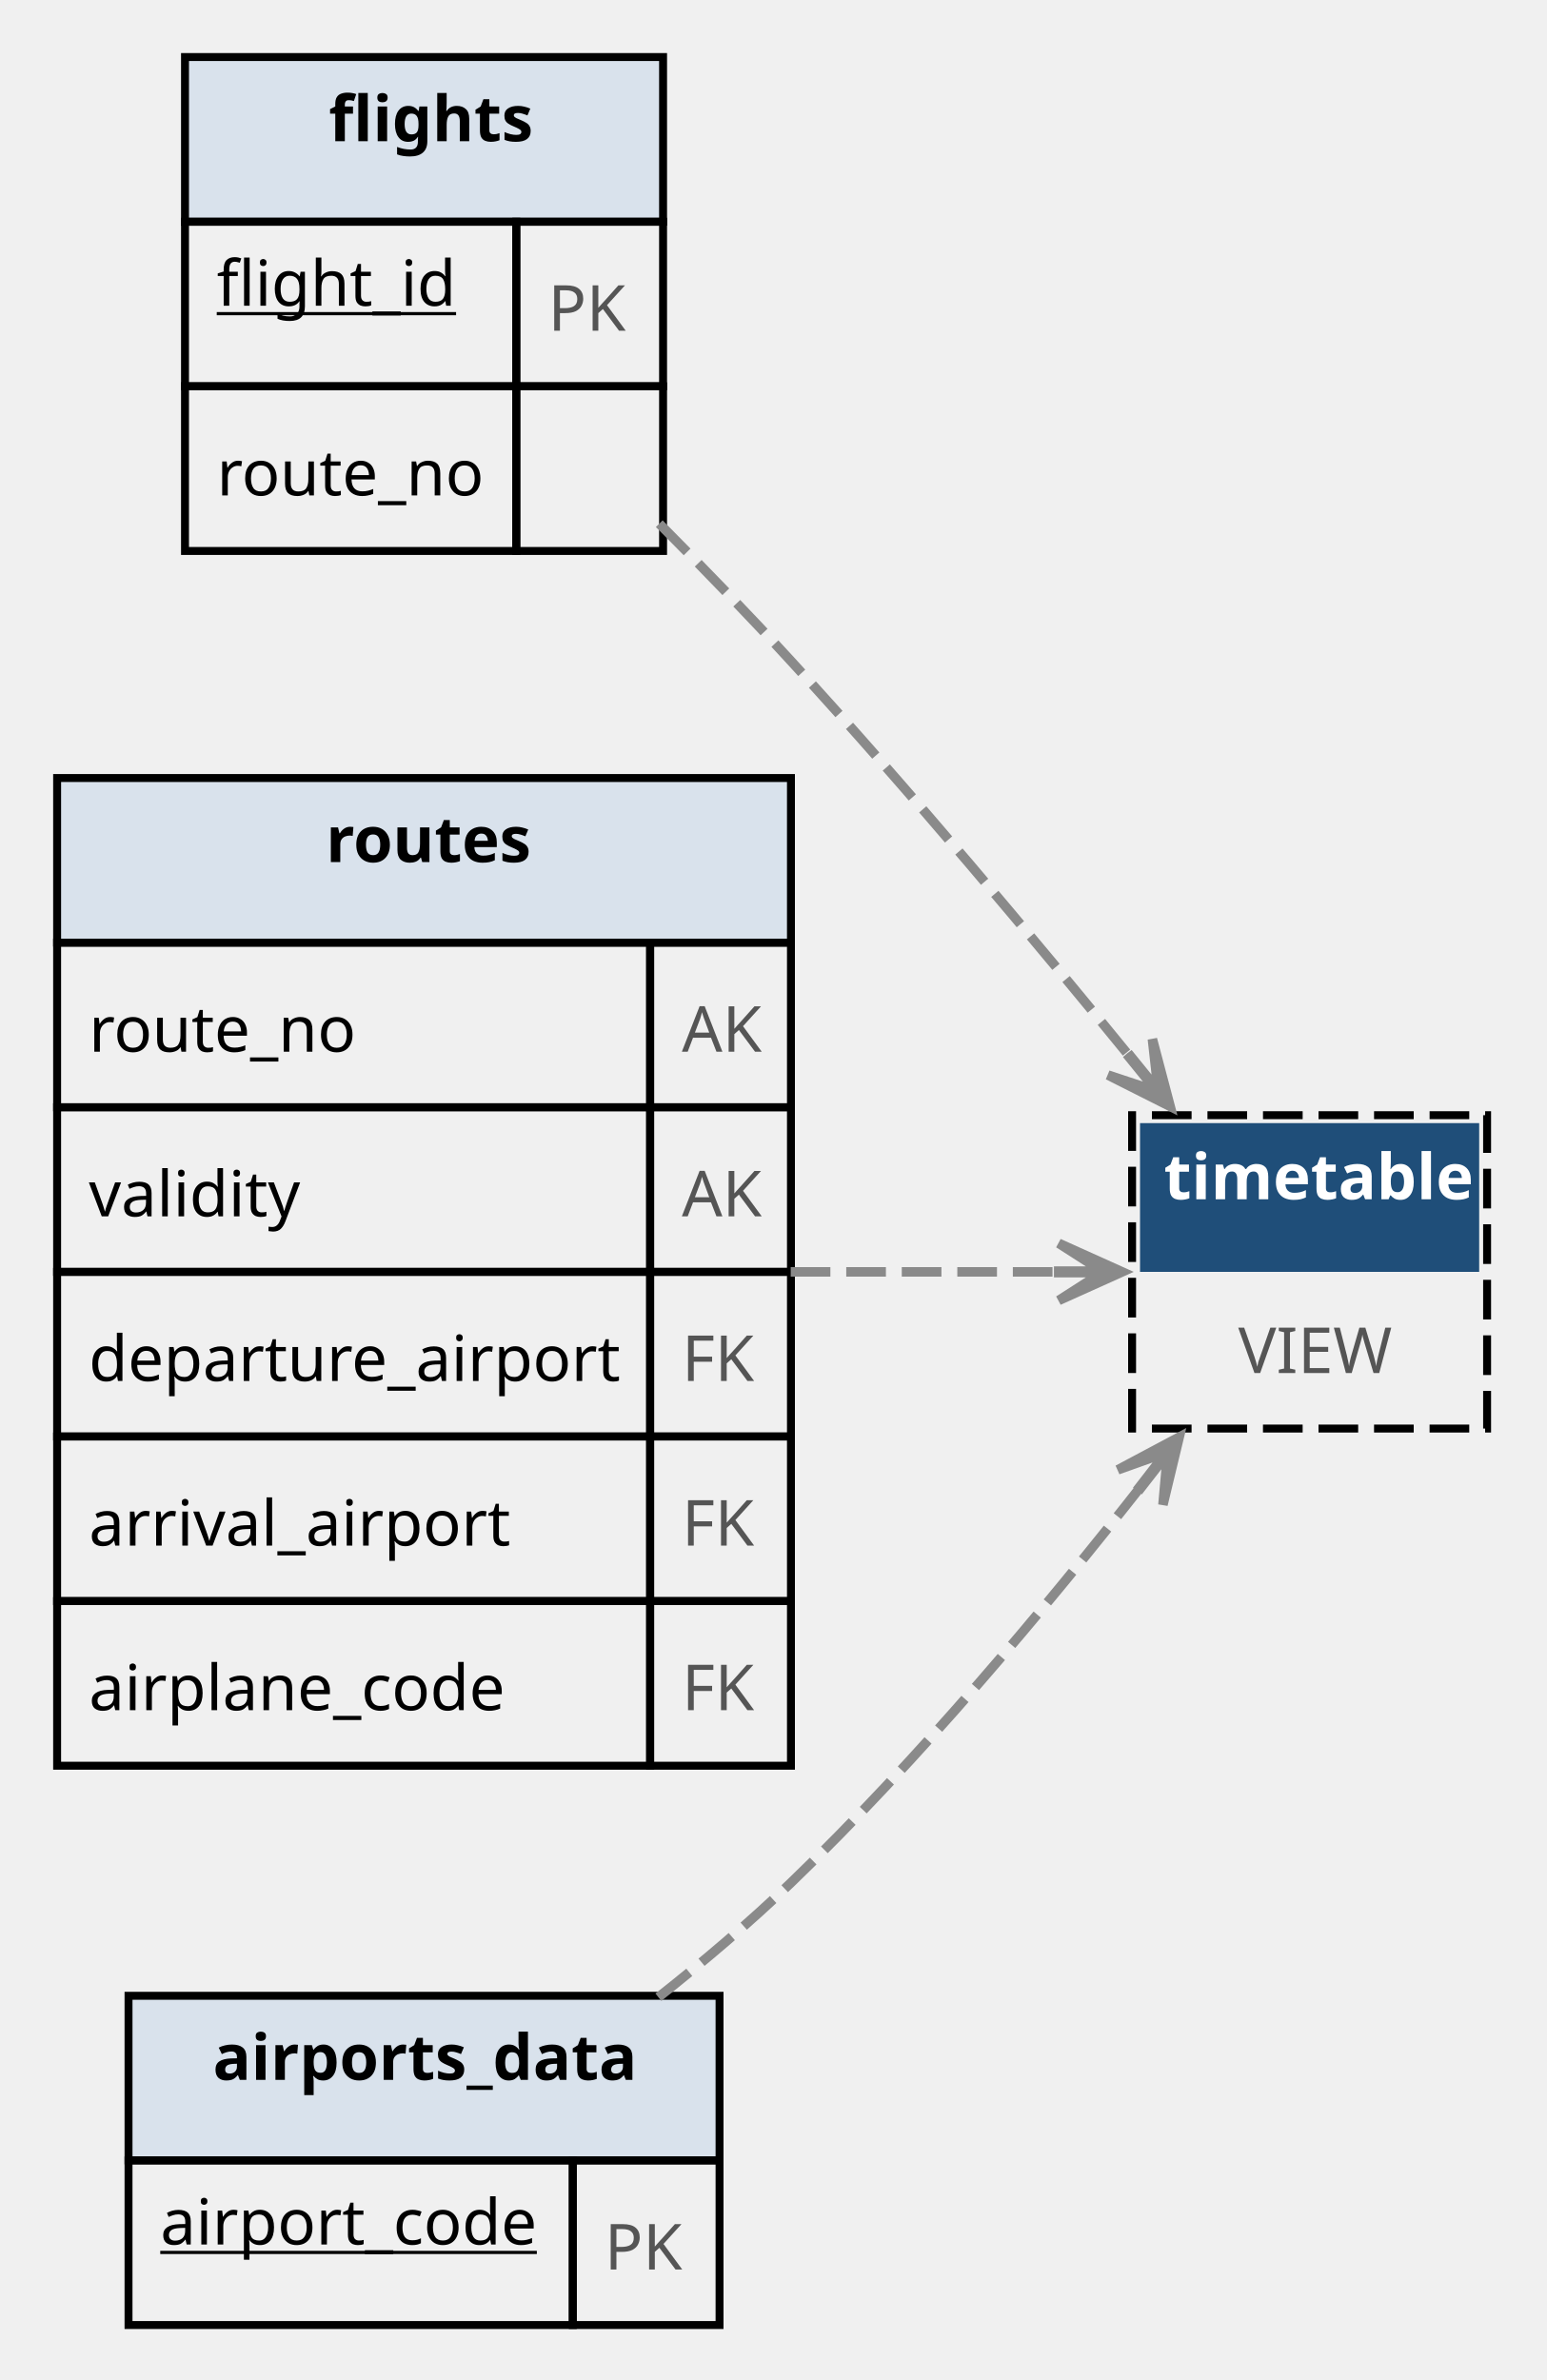
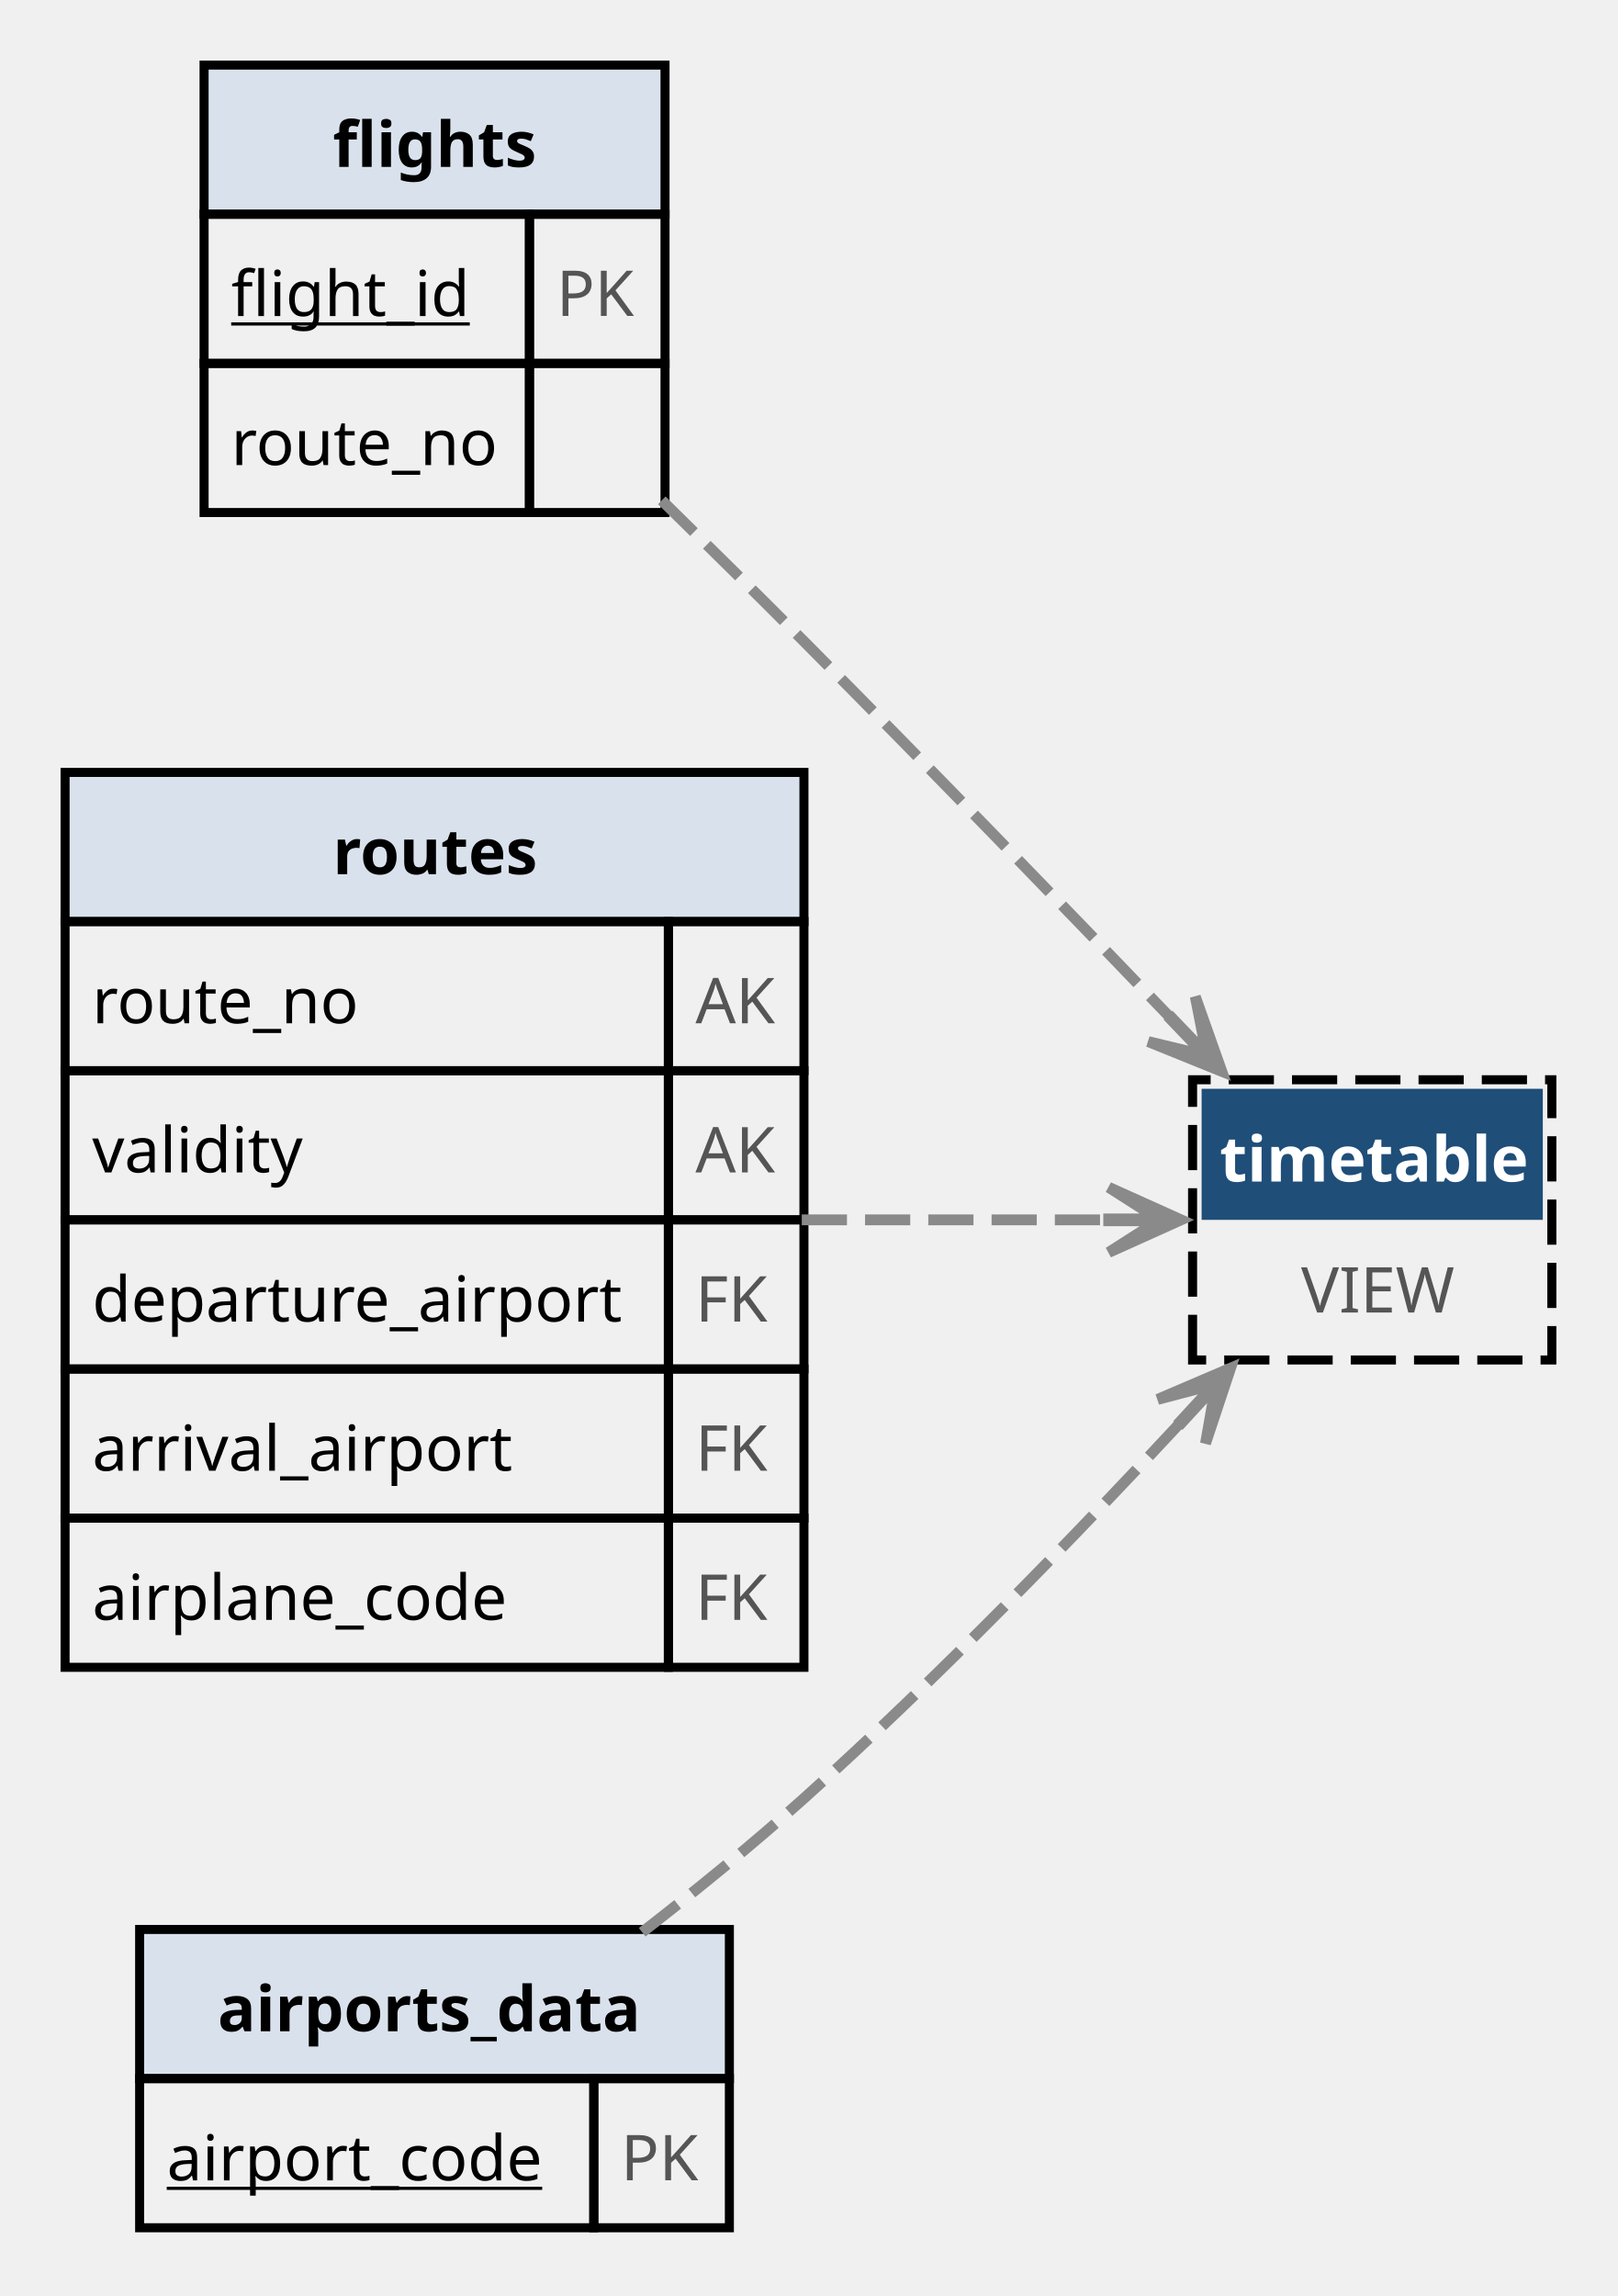
- <svg xmlns="http://www.w3.org/2000/svg" width="195pt" height="300pt" viewBox="0.00 0.00 195.00 300.00">
-   <g id="graph0" class="graph" transform="scale(1 1) rotate(0) translate(7.2 293.07)">
+ <svg xmlns="http://www.w3.org/2000/svg" width="179pt" height="254pt" viewBox="0.00 0.00 179.00 254.00">
+   <g id="graph0" class="graph" transform="scale(1 1) rotate(0) translate(7.2 246.45)">
    <g id="node1" class="node">
-       <polygon fill="none" stroke="#000000" stroke-dasharray="5,2" points="135.5,-113 135.5,-152.5 180.25,-152.5 180.25,-113 135.5,-113" />
-       <polygon fill="#1f4e79" stroke="none" stroke-dasharray="5,2" points="136.5,-132.75 136.5,-151.5 179.25,-151.5 179.25,-132.75 136.5,-132.75" />
-       <text xml:space="preserve" text-anchor="start" x="139.5" y="-141.9" font-family="Noto Sans KR" font-weight="bold" font-size="8.00" fill="#ffffff">timetable</text>
-       <text xml:space="preserve" text-anchor="start" x="148.88" y="-120" font-family="Noto Sans KR" font-size="8.00" fill="#555555">VIEW</text>
+       <polygon fill="none" stroke="#000000" stroke-dasharray="5,2" points="124.75,-96 124.75,-127 164.5,-127 164.5,-96 124.75,-96" />
+       <polygon fill="#1f4e79" stroke="none" stroke-dasharray="5,2" points="125.75,-111.5 125.75,-126 163.5,-126 163.5,-111.5 125.75,-111.5" />
+       <text xml:space="preserve" text-anchor="start" x="127.75" y="-115.74" font-family="Noto Sans KR" font-weight="bold" font-size="7.00" fill="#ffffff">timetable</text>
+       <text xml:space="preserve" text-anchor="start" x="136.75" y="-101.25" font-family="Noto Sans KR" font-size="7.00" fill="#555555">VIEW</text>
    </g>
    <g id="node2" class="node">
-       <polygon fill="#d9e2ec" stroke="none" points="16.12,-265.12 16.12,-285.88 76.38,-285.88 76.38,-265.12 16.12,-265.12" />
-       <polygon fill="none" stroke="#000000" points="16.12,-265.12 16.12,-285.88 76.38,-285.88 76.38,-265.12 16.12,-265.12" />
-       <text xml:space="preserve" text-anchor="start" x="34.25" y="-275.27" font-family="Noto Sans KR" font-weight="bold" font-size="8.00" fill="#000000">flights</text>
-       <polygon fill="none" stroke="#000000" points="16.12,-244.38 16.12,-265.12 57.88,-265.12 57.88,-244.38 16.12,-244.38" />
-       <text xml:space="preserve" text-anchor="start" x="20.12" y="-254.53" font-family="Noto Sans KR" text-decoration="underline" font-size="8.00">flight_id</text>
-       <polygon fill="none" stroke="#000000" points="57.88,-244.38 57.88,-265.12 76.38,-265.12 76.38,-244.38 57.88,-244.38" />
-       <text xml:space="preserve" text-anchor="start" x="61.88" y="-251.38" font-family="Noto Sans KR" font-size="8.00" fill="#555555">PK</text>
-       <polygon fill="none" stroke="#000000" points="16.12,-223.62 16.12,-244.38 57.88,-244.38 57.88,-223.62 16.12,-223.62" />
-       <text xml:space="preserve" text-anchor="start" x="20.12" y="-230.62" font-family="Noto Sans KR" font-size="8.00">route_no</text>
-       <polygon fill="none" stroke="#000000" points="57.88,-223.62 57.88,-244.38 76.38,-244.38 76.38,-223.62 57.88,-223.62" />
-       <text xml:space="preserve" text-anchor="start" x="61.88" y="-230.62" font-family="Noto Sans KR" font-size="8.00"> </text>
+       <polygon fill="#d9e2ec" stroke="none" points="15.38,-222.75 15.38,-239.25 66.38,-239.25 66.38,-222.75 15.38,-222.75" />
+       <polygon fill="none" stroke="#000000" points="15.38,-222.75 15.38,-239.25 66.38,-239.25 66.38,-222.75 15.38,-222.75" />
+       <text xml:space="preserve" text-anchor="start" x="29.62" y="-227.99" font-family="Noto Sans KR" font-weight="bold" font-size="7.00" fill="#000000">flights</text>
+       <polygon fill="none" stroke="#000000" points="15.38,-206.25 15.38,-222.75 51.38,-222.75 51.38,-206.25 15.38,-206.25" />
+       <text xml:space="preserve" text-anchor="start" x="18.38" y="-211.49" font-family="Noto Sans KR" text-decoration="underline" font-size="7.00">flight_id</text>
+       <polygon fill="none" stroke="#000000" points="51.38,-206.25 51.38,-222.75 66.38,-222.75 66.38,-206.25 51.38,-206.25" />
+       <text xml:space="preserve" text-anchor="start" x="54.38" y="-211.5" font-family="Noto Sans KR" font-size="7.00" fill="#555555">PK</text>
+       <polygon fill="none" stroke="#000000" points="15.38,-189.75 15.38,-206.25 51.38,-206.25 51.38,-189.75 15.38,-189.75" />
+       <text xml:space="preserve" text-anchor="start" x="18.38" y="-195" font-family="Noto Sans KR" font-size="7.00">route_no</text>
+       <polygon fill="none" stroke="#000000" points="51.38,-189.75 51.38,-206.25 66.38,-206.25 66.38,-189.75 51.38,-189.75" />
+       <text xml:space="preserve" text-anchor="start" x="54.38" y="-195" font-family="Noto Sans KR" font-size="7.00"> </text>
    </g>
    <g id="edge1" class="edge">
-       <path fill="none" stroke="#8a8a8a" stroke-width="1.2" stroke-dasharray="5,2" d="M75.9,-227.06C81.5,-221.42 87.26,-215.47 92.5,-209.75 107.38,-193.53 123.25,-174.57 135.51,-159.52" />
-       <polygon fill="#8a8a8a" stroke="#8a8a8a" stroke-width="1.2" points="140.3,-153.61 138.06,-162.09 138.78,-155.65 135.34,-159.89 135.26,-159.83 135.18,-159.76 138.62,-155.52 132.46,-157.56 140.3,-153.61" />
+       <path fill="none" stroke="#8a8a8a" stroke-width="1.2" stroke-dasharray="5,2" d="M66.02,-191.1C71.23,-185.98 76.7,-180.58 81.75,-175.5 95.54,-161.63 110.82,-145.83 122.74,-133.4" />
+       <polygon fill="#8a8a8a" stroke="#8a8a8a" stroke-width="1.2" points="127.98,-127.93 125.05,-136.2 126.3,-129.83 122.52,-133.78 122.45,-133.71 122.38,-133.64 126.15,-129.7 119.85,-131.22 127.98,-127.93" />
    </g>
    <g id="node3" class="node">
-       <polygon fill="#d9e2ec" stroke="none" points="0,-174.25 0,-195 92.5,-195 92.5,-174.25 0,-174.25" />
-       <polygon fill="none" stroke="#000000" points="0,-174.25 0,-195 92.5,-195 92.5,-174.25 0,-174.25" />
-       <text xml:space="preserve" text-anchor="start" x="33.88" y="-184.4" font-family="Noto Sans KR" font-weight="bold" font-size="8.00" fill="#000000">routes</text>
-       <polygon fill="none" stroke="#000000" points="0,-153.5 0,-174.25 74.75,-174.25 74.75,-153.5 0,-153.5" />
-       <text xml:space="preserve" text-anchor="start" x="4" y="-160.5" font-family="Noto Sans KR" font-size="8.00">route_no</text>
-       <polygon fill="none" stroke="#000000" points="74.75,-153.5 74.75,-174.25 92.5,-174.25 92.5,-153.5 74.75,-153.5" />
-       <text xml:space="preserve" text-anchor="start" x="78.75" y="-160.5" font-family="Noto Sans KR" font-size="8.00" fill="#555555">AK</text>
-       <polygon fill="none" stroke="#000000" points="0,-132.75 0,-153.5 74.75,-153.5 74.75,-132.75 0,-132.75" />
-       <text xml:space="preserve" text-anchor="start" x="4" y="-139.75" font-family="Noto Sans KR" font-size="8.00">validity</text>
-       <polygon fill="none" stroke="#000000" points="74.75,-132.75 74.75,-153.5 92.5,-153.5 92.5,-132.75 74.75,-132.75" />
-       <text xml:space="preserve" text-anchor="start" x="78.75" y="-139.75" font-family="Noto Sans KR" font-size="8.00" fill="#555555">AK</text>
-       <polygon fill="none" stroke="#000000" points="0,-112 0,-132.75 74.75,-132.75 74.75,-112 0,-112" />
-       <text xml:space="preserve" text-anchor="start" x="4" y="-119" font-family="Noto Sans KR" font-size="8.00">departure_airport</text>
-       <polygon fill="none" stroke="#000000" points="74.75,-112 74.75,-132.75 92.5,-132.75 92.5,-112 74.75,-112" />
-       <text xml:space="preserve" text-anchor="start" x="78.75" y="-119" font-family="Noto Sans KR" font-size="8.00" fill="#555555">FK</text>
-       <polygon fill="none" stroke="#000000" points="0,-91.25 0,-112 74.75,-112 74.75,-91.25 0,-91.25" />
-       <text xml:space="preserve" text-anchor="start" x="4" y="-98.25" font-family="Noto Sans KR" font-size="8.00">arrival_airport</text>
-       <polygon fill="none" stroke="#000000" points="74.75,-91.25 74.75,-112 92.5,-112 92.5,-91.25 74.75,-91.25" />
-       <text xml:space="preserve" text-anchor="start" x="78.75" y="-98.25" font-family="Noto Sans KR" font-size="8.00" fill="#555555">FK</text>
-       <polygon fill="none" stroke="#000000" points="0,-70.5 0,-91.25 74.75,-91.25 74.75,-70.5 0,-70.5" />
-       <text xml:space="preserve" text-anchor="start" x="4" y="-77.5" font-family="Noto Sans KR" font-size="8.00">airplane_code</text>
-       <polygon fill="none" stroke="#000000" points="74.75,-70.5 74.75,-91.25 92.5,-91.25 92.5,-70.5 74.75,-70.5" />
-       <text xml:space="preserve" text-anchor="start" x="78.75" y="-77.5" font-family="Noto Sans KR" font-size="8.00" fill="#555555">FK</text>
+       <polygon fill="#d9e2ec" stroke="none" points="0,-144.5 0,-161 81.75,-161 81.75,-144.5 0,-144.5" />
+       <polygon fill="none" stroke="#000000" points="0,-144.5 0,-161 81.75,-161 81.75,-144.5 0,-144.5" />
+       <text xml:space="preserve" text-anchor="start" x="29.62" y="-149.74" font-family="Noto Sans KR" font-weight="bold" font-size="7.00" fill="#000000">routes</text>
+       <polygon fill="none" stroke="#000000" points="0,-128 0,-144.5 66.75,-144.5 66.75,-128 0,-128" />
+       <text xml:space="preserve" text-anchor="start" x="3" y="-133.25" font-family="Noto Sans KR" font-size="7.00">route_no</text>
+       <polygon fill="none" stroke="#000000" points="66.75,-128 66.75,-144.5 81.75,-144.5 81.75,-128 66.75,-128" />
+       <text xml:space="preserve" text-anchor="start" x="69.75" y="-133.25" font-family="Noto Sans KR" font-size="7.00" fill="#555555">AK</text>
+       <polygon fill="none" stroke="#000000" points="0,-111.5 0,-128 66.75,-128 66.75,-111.5 0,-111.5" />
+       <text xml:space="preserve" text-anchor="start" x="3" y="-116.75" font-family="Noto Sans KR" font-size="7.00">validity</text>
+       <polygon fill="none" stroke="#000000" points="66.75,-111.5 66.75,-128 81.75,-128 81.75,-111.5 66.75,-111.5" />
+       <text xml:space="preserve" text-anchor="start" x="69.75" y="-116.75" font-family="Noto Sans KR" font-size="7.00" fill="#555555">AK</text>
+       <polygon fill="none" stroke="#000000" points="0,-95 0,-111.5 66.75,-111.5 66.75,-95 0,-95" />
+       <text xml:space="preserve" text-anchor="start" x="3" y="-100.25" font-family="Noto Sans KR" font-size="7.00">departure_airport</text>
+       <polygon fill="none" stroke="#000000" points="66.75,-95 66.75,-111.5 81.75,-111.5 81.75,-95 66.75,-95" />
+       <text xml:space="preserve" text-anchor="start" x="69.75" y="-100.25" font-family="Noto Sans KR" font-size="7.00" fill="#555555">FK</text>
+       <polygon fill="none" stroke="#000000" points="0,-78.5 0,-95 66.75,-95 66.75,-78.5 0,-78.5" />
+       <text xml:space="preserve" text-anchor="start" x="3" y="-83.75" font-family="Noto Sans KR" font-size="7.00">arrival_airport</text>
+       <polygon fill="none" stroke="#000000" points="66.75,-78.5 66.75,-95 81.75,-95 81.75,-78.5 66.75,-78.5" />
+       <text xml:space="preserve" text-anchor="start" x="69.75" y="-83.75" font-family="Noto Sans KR" font-size="7.00" fill="#555555">FK</text>
+       <polygon fill="none" stroke="#000000" points="0,-62 0,-78.5 66.75,-78.5 66.75,-62 0,-62" />
+       <text xml:space="preserve" text-anchor="start" x="3" y="-67.25" font-family="Noto Sans KR" font-size="7.00">airplane_code</text>
+       <polygon fill="none" stroke="#000000" points="66.75,-62 66.75,-78.5 81.75,-78.5 81.75,-62 66.75,-62" />
+       <text xml:space="preserve" text-anchor="start" x="69.75" y="-67.25" font-family="Noto Sans KR" font-size="7.00" fill="#555555">FK</text>
    </g>
    <g id="edge2" class="edge">
-       <path fill="none" stroke="#8a8a8a" stroke-width="1.2" stroke-dasharray="5,2" d="M92.47,-132.75C103.94,-132.75 115.99,-132.75 126.52,-132.75" />
-       <polygon fill="#8a8a8a" stroke="#8a8a8a" stroke-width="1.2" points="134.25,-132.75 126.25,-136.35 131.71,-132.85 126.25,-132.85 126.25,-132.75 126.25,-132.65 131.71,-132.65 126.25,-129.15 134.25,-132.75" />
+       <path fill="none" stroke="#8a8a8a" stroke-width="1.2" stroke-dasharray="5,2" d="M81.51,-111.5C92.96,-111.5 105.2,-111.5 115.77,-111.5" />
+       <polygon fill="#8a8a8a" stroke="#8a8a8a" stroke-width="1.2" points="123.47,-111.5 115.47,-115.1 120.94,-111.6 115.47,-111.6 115.47,-111.5 115.47,-111.4 120.94,-111.4 115.47,-107.9 123.47,-111.5" />
    </g>
    <g id="node4" class="node">
-       <polygon fill="#d9e2ec" stroke="none" points="9,-20.75 9,-41.5 83.5,-41.5 83.5,-20.75 9,-20.75" />
-       <polygon fill="none" stroke="#000000" points="9,-20.75 9,-41.5 83.5,-41.5 83.5,-20.75 9,-20.75" />
-       <text xml:space="preserve" text-anchor="start" x="19.62" y="-30.9" font-family="Noto Sans KR" font-weight="bold" font-size="8.00" fill="#000000">airports_data</text>
-       <polygon fill="none" stroke="#000000" points="9,0 9,-20.75 65,-20.75 65,0 9,0" />
-       <text xml:space="preserve" text-anchor="start" x="13" y="-10.15" font-family="Noto Sans KR" text-decoration="underline" font-size="8.00">airport_code</text>
-       <polygon fill="none" stroke="#000000" points="65,0 65,-20.75 83.5,-20.75 83.5,0 65,0" />
-       <text xml:space="preserve" text-anchor="start" x="69" y="-7" font-family="Noto Sans KR" font-size="8.00" fill="#555555">PK</text>
+       <polygon fill="#d9e2ec" stroke="none" points="8.25,-16.5 8.25,-33 73.5,-33 73.5,-16.5 8.25,-16.5" />
+       <polygon fill="none" stroke="#000000" points="8.25,-16.5 8.25,-33 73.5,-33 73.5,-16.5 8.25,-16.5" />
+       <text xml:space="preserve" text-anchor="start" x="16.88" y="-21.74" font-family="Noto Sans KR" font-weight="bold" font-size="7.00" fill="#000000">airports_data</text>
+       <polygon fill="none" stroke="#000000" points="8.25,0 8.25,-16.5 58.5,-16.5 58.5,0 8.25,0" />
+       <text xml:space="preserve" text-anchor="start" x="11.25" y="-5.24" font-family="Noto Sans KR" text-decoration="underline" font-size="7.00">airport_code</text>
+       <polygon fill="none" stroke="#000000" points="58.5,0 58.5,-16.5 73.5,-16.5 73.5,0 58.5,0" />
+       <text xml:space="preserve" text-anchor="start" x="61.5" y="-5.25" font-family="Noto Sans KR" font-size="7.00" fill="#555555">PK</text>
    </g>
    <g id="edge3" class="edge">
-       <path fill="none" stroke="#8a8a8a" stroke-width="1.2" stroke-dasharray="5,2" d="M75.79,-41.32C81.52,-45.85 87.35,-50.79 92.5,-55.75 108.57,-71.22 124.67,-90.48 136.75,-105.87" />
-       <polygon fill="#8a8a8a" stroke="#8a8a8a" stroke-width="1.2" points="141.44,-111.92 133.7,-107.8 139.81,-109.98 136.46,-105.66 136.54,-105.6 136.62,-105.54 139.97,-109.85 139.39,-103.39 141.44,-111.92" />
+       <path fill="none" stroke="#8a8a8a" stroke-width="1.2" stroke-dasharray="5,2" d="M63.85,-32.69C69.8,-37.31 76.14,-42.46 81.75,-47.5 96.5,-60.74 112,-76.78 123.8,-89.49" />
+       <polygon fill="#8a8a8a" stroke="#8a8a8a" stroke-width="1.2" points="128.95,-95.09 120.89,-91.64 127.16,-93.29 123.46,-89.27 123.54,-89.2 123.61,-89.13 127.31,-93.15 126.18,-86.76 128.95,-95.09" />
    </g>
  </g>
</svg>
